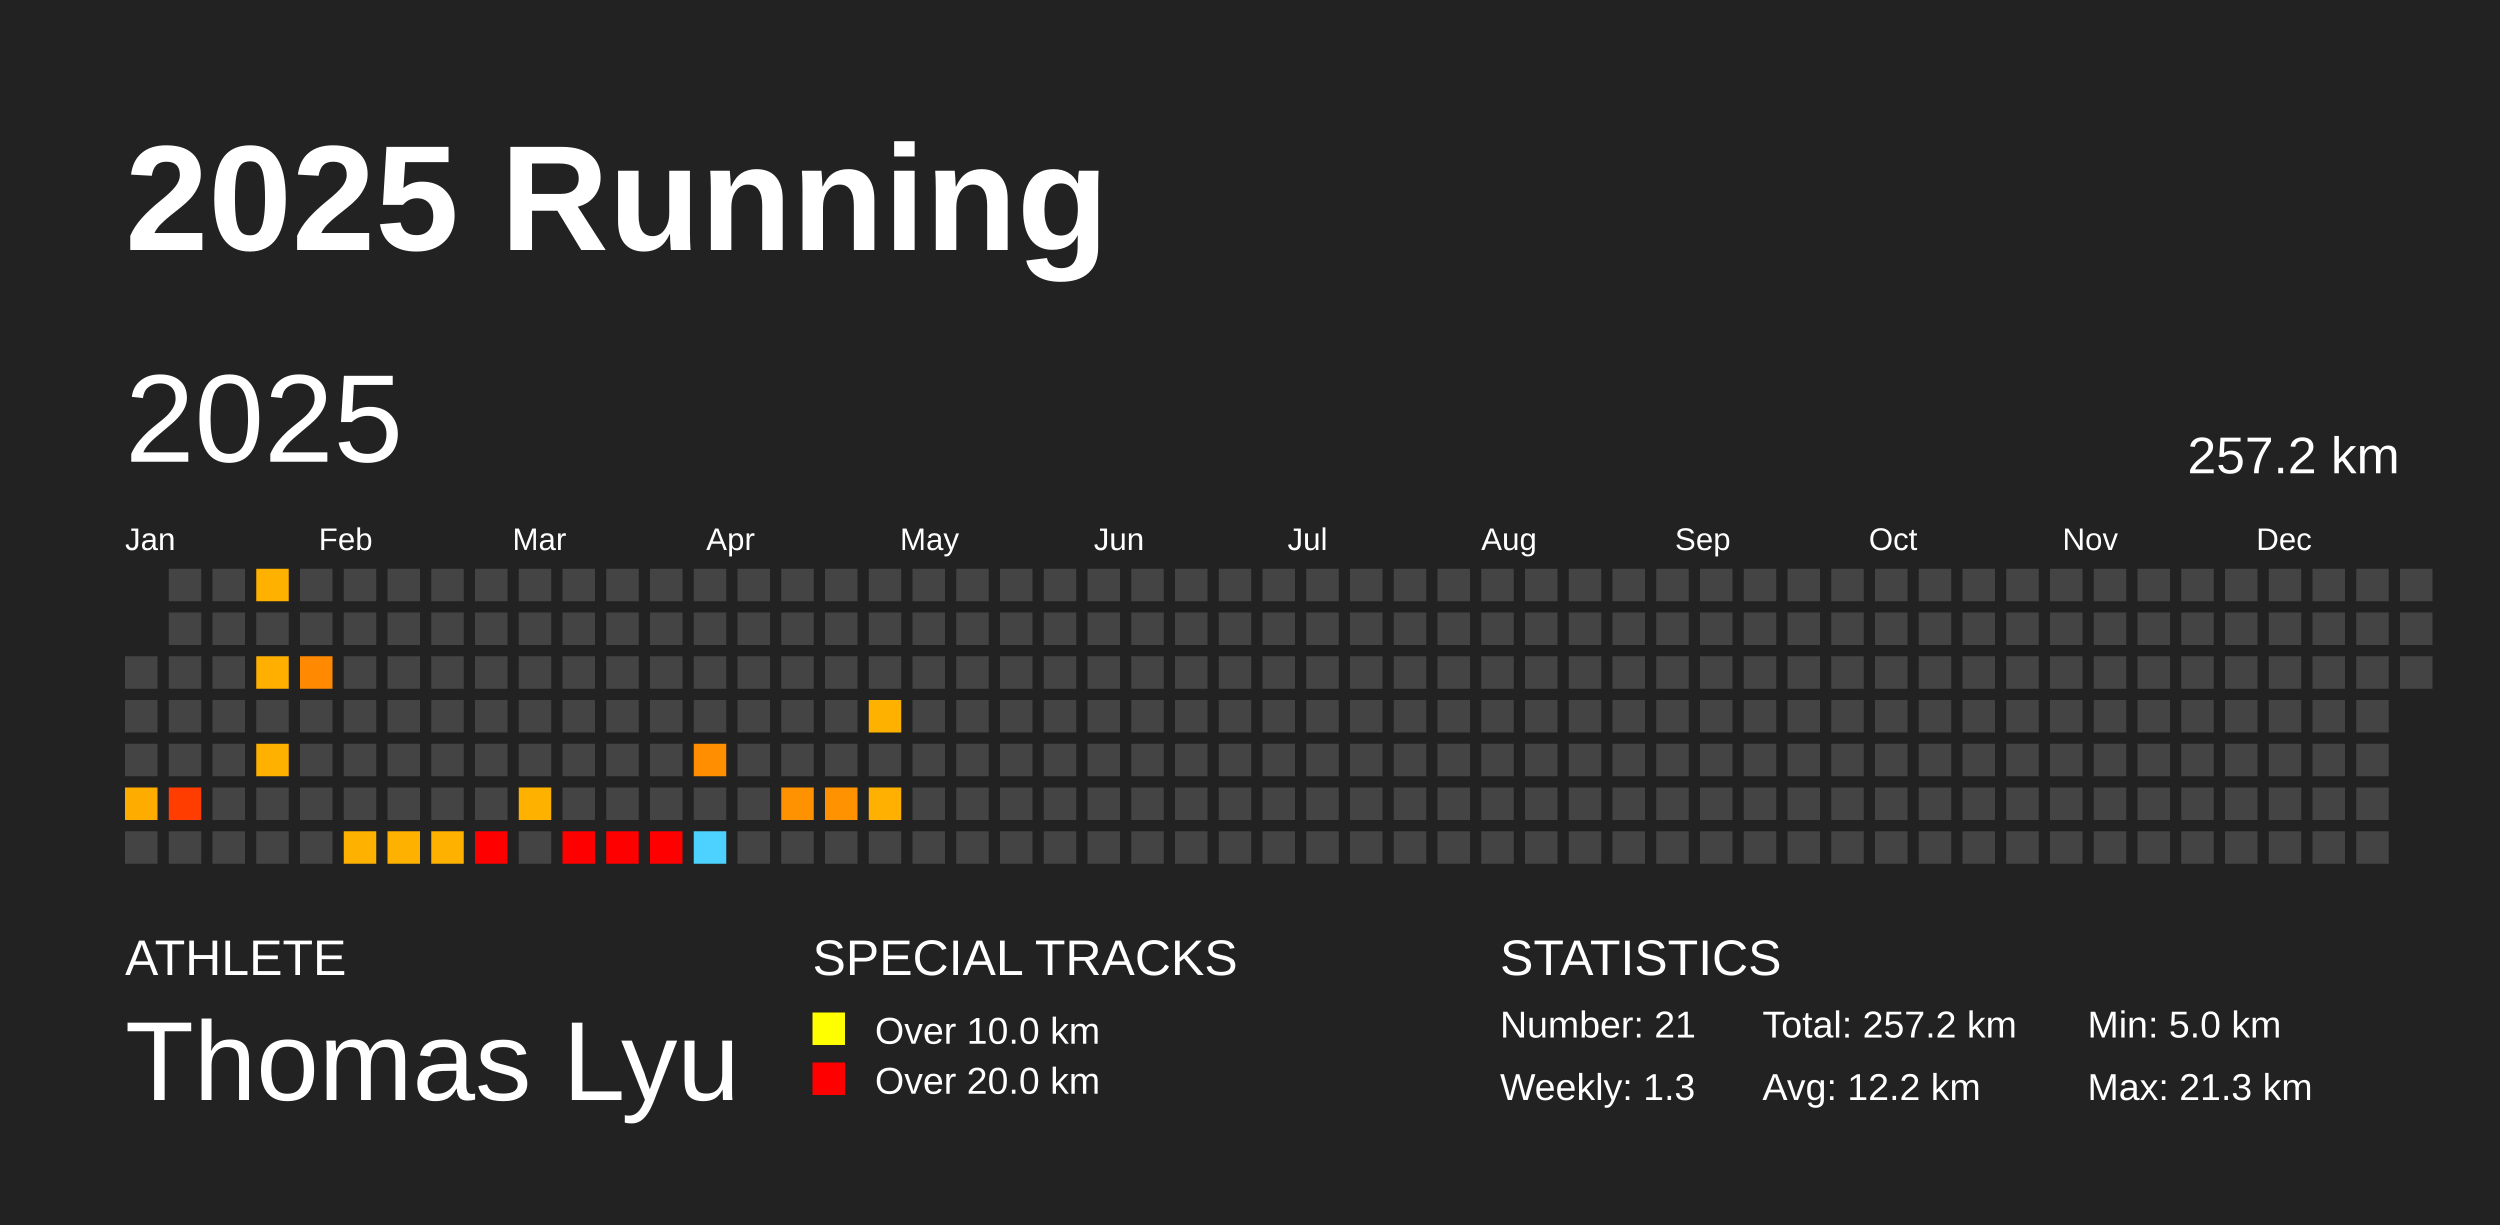
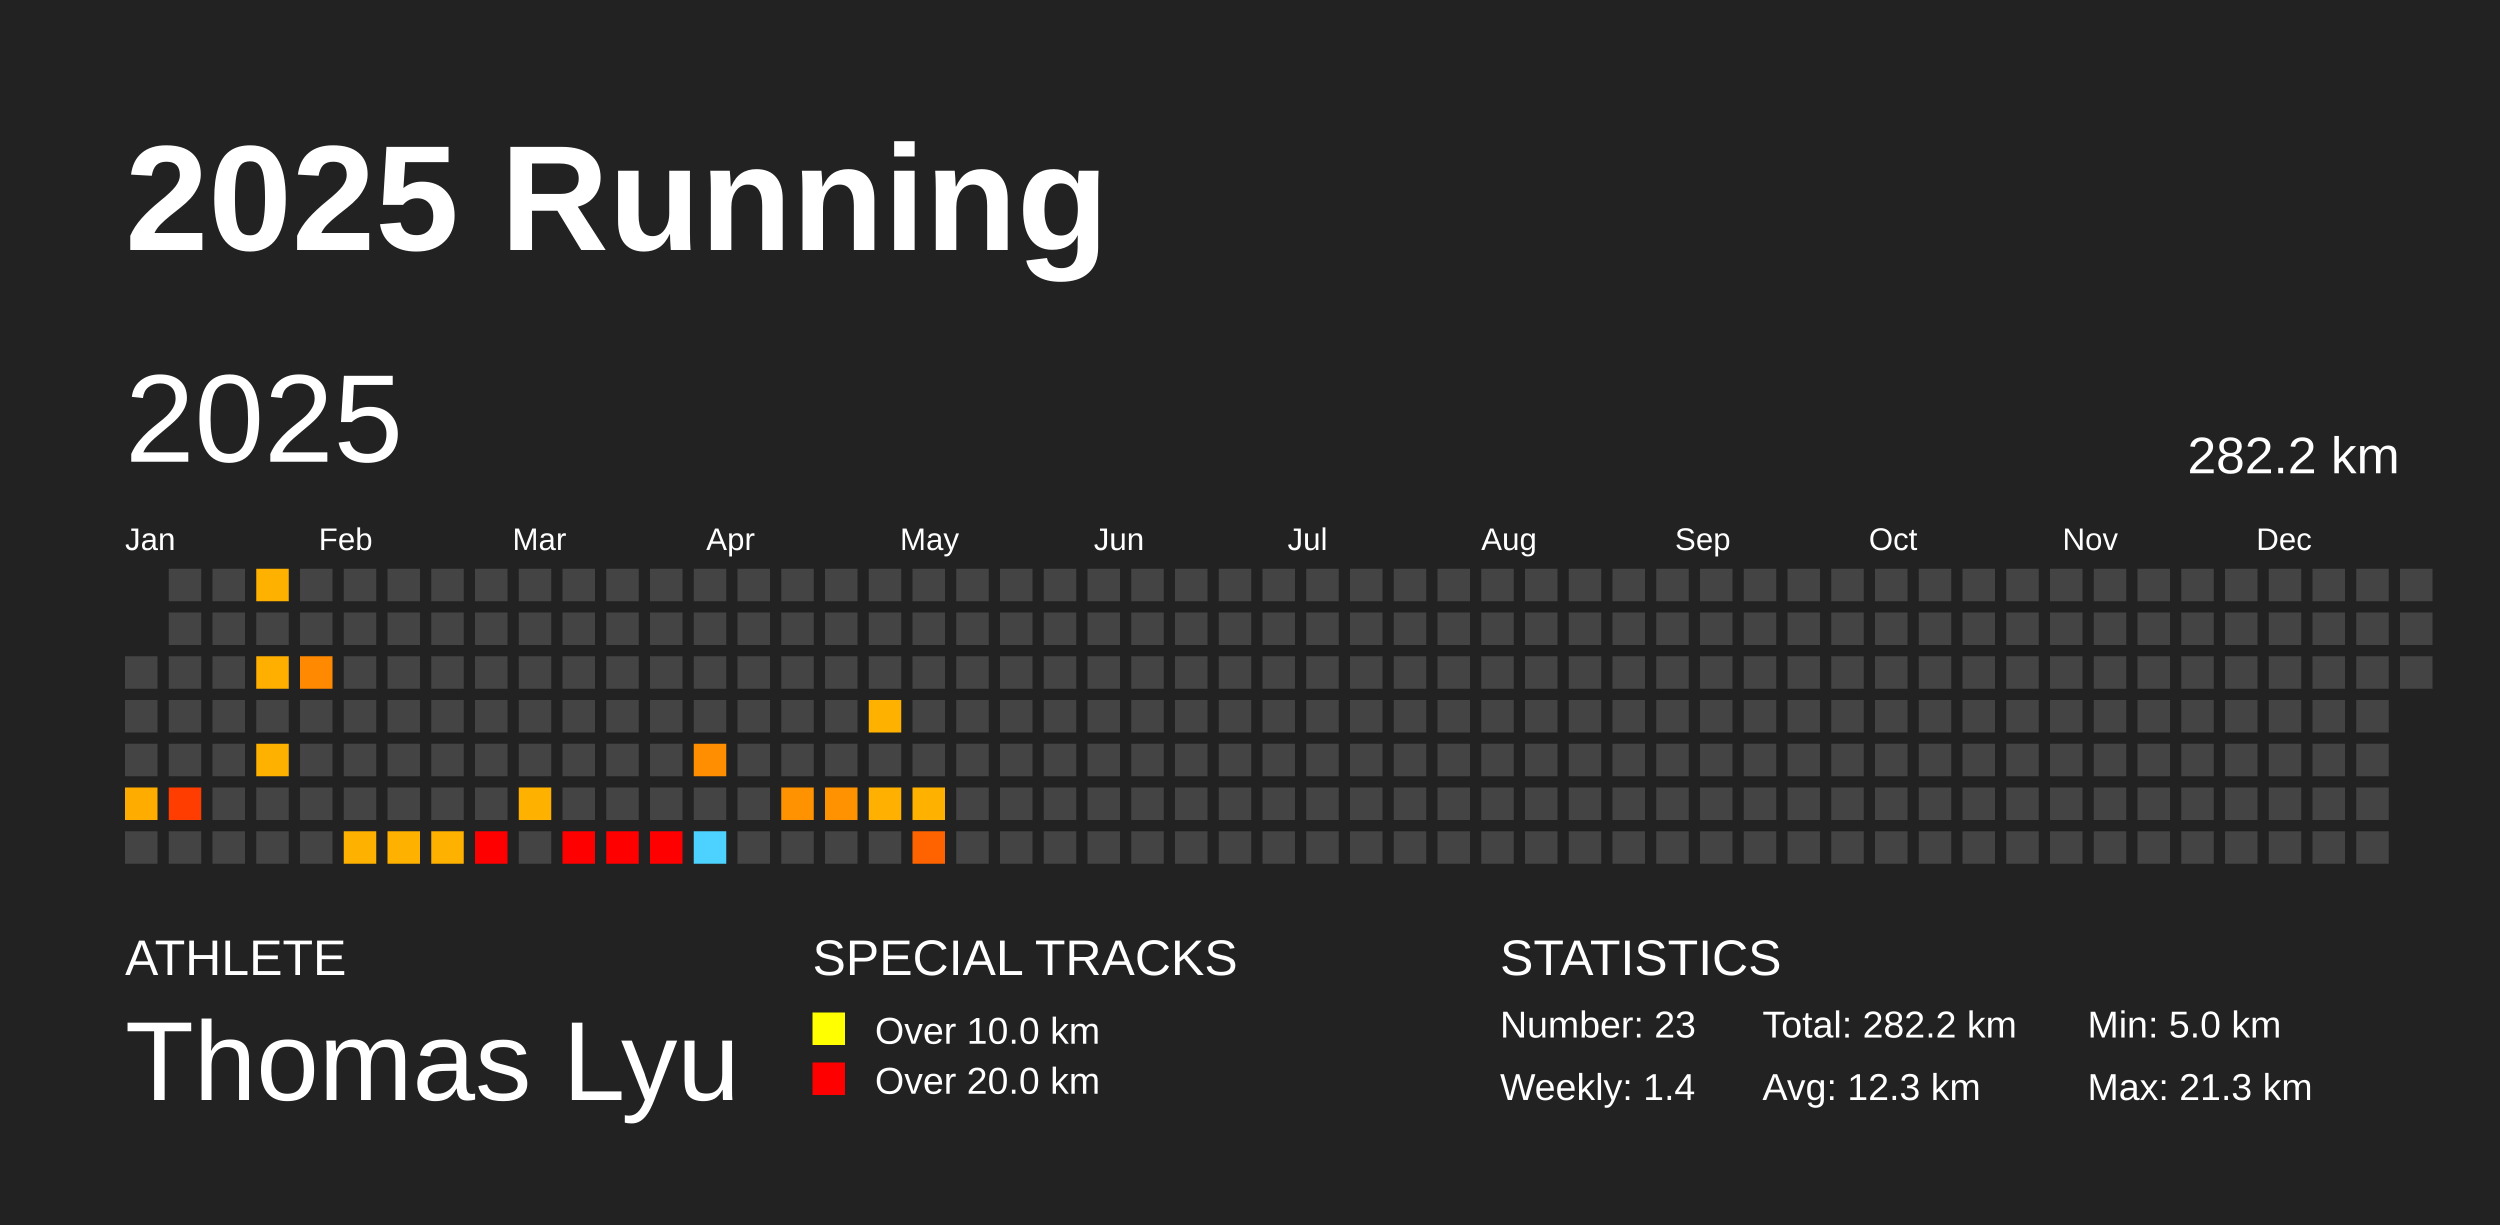
<svg xmlns="http://www.w3.org/2000/svg" baseProfile="full" height="98mm" version="1.1" viewBox="0,0,200,98" width="200mm">
  <defs />
  <rect fill="#222222" height="98" width="200" x="0" y="0" />
  <text fill="#FFFFFF" style="font-size:12px; font-family:Arial; font-weight:bold;" x="10" y="20">2025 Running</text>
  <text fill="#FFFFFF" style="font-size:4px; font-family:Arial" x="10" y="78">ATHLETE</text>
  <text fill="#FFFFFF" style="font-size:9px; font-family:Arial" x="10" y="88">Thomas Lyu</text>
  <text fill="#FFFFFF" style="font-size:4px; font-family:Arial" x="65" y="78">SPECIAL TRACKS</text>
  <rect fill="yellow" height="2.6" width="2.6" x="65" y="81" />
  <text fill="#FFFFFF" style="font-size:3px; font-family:Arial" x="70" y="83.5">Over 10.0 km</text>
  <rect fill="red" height="2.6" width="2.6" x="65" y="85" />
  <text fill="#FFFFFF" style="font-size:3px; font-family:Arial" x="70" y="87.5">Over 20.0 km</text>
  <text fill="#FFFFFF" style="font-size:4px; font-family:Arial" x="120" y="78">STATISTICS</text>
-   <text fill="#FFFFFF" style="font-size:3px; font-family:Arial" x="120" y="83">Number: 21</text>
-   <text fill="#FFFFFF" style="font-size:3px; font-family:Arial" x="120" y="88">Weekly: 1.3</text>
-   <text fill="#FFFFFF" style="font-size:3px; font-family:Arial" x="141" y="83">Total: 257.2 km</text>
-   <text fill="#FFFFFF" style="font-size:3px; font-family:Arial" x="141" y="88">Avg: 12.2 km</text>
+   <text fill="#FFFFFF" style="font-size:3px; font-family:Arial" x="120" y="83">Number: 23</text>
+   <text fill="#FFFFFF" style="font-size:3px; font-family:Arial" x="120" y="88">Weekly: 1.4</text>
+   <text fill="#FFFFFF" style="font-size:3px; font-family:Arial" x="141" y="83">Total: 282.2 km</text>
+   <text fill="#FFFFFF" style="font-size:3px; font-family:Arial" x="141" y="88">Avg: 12.3 km</text>
  <text fill="#FFFFFF" style="font-size:3px; font-family:Arial" x="167" y="83">Min: 5.0 km</text>
  <text fill="#FFFFFF" style="font-size:3px; font-family:Arial" x="167" y="88">Max: 21.3 km</text>
  <text dominant-baseline="hanging" fill="#FFFFFF" style="font-size:10.0px; font-family:Arial;" x="10" y="30">2025</text>
-   <text dominant-baseline="hanging" fill="#FFFFFF" style="font-size:4.125px; font-family:Arial;" x="175" y="35">257.2 km</text>
+   <text dominant-baseline="hanging" fill="#FFFFFF" style="font-size:4.125px; font-family:Arial;" x="175" y="35">282.2 km</text>
  <text fill="#FFFFFF" style="font-size:2.5px; font-family:Arial" x="10.0" y="44">Jan</text>
  <text fill="#FFFFFF" style="font-size:2.5px; font-family:Arial" x="25.5" y="44">Feb</text>
  <text fill="#FFFFFF" style="font-size:2.5px; font-family:Arial" x="41.0" y="44">Mar</text>
  <text fill="#FFFFFF" style="font-size:2.5px; font-family:Arial" x="56.5" y="44">Apr</text>
  <text fill="#FFFFFF" style="font-size:2.5px; font-family:Arial" x="72.0" y="44">May</text>
  <text fill="#FFFFFF" style="font-size:2.5px; font-family:Arial" x="87.5" y="44">Jun</text>
  <text fill="#FFFFFF" style="font-size:2.5px; font-family:Arial" x="103.0" y="44">Jul</text>
  <text fill="#FFFFFF" style="font-size:2.5px; font-family:Arial" x="118.5" y="44">Aug</text>
  <text fill="#FFFFFF" style="font-size:2.5px; font-family:Arial" x="134.0" y="44">Sep</text>
  <text fill="#FFFFFF" style="font-size:2.5px; font-family:Arial" x="149.5" y="44">Oct</text>
  <text fill="#FFFFFF" style="font-size:2.5px; font-family:Arial" x="165.0" y="44">Nov</text>
  <text fill="#FFFFFF" style="font-size:2.5px; font-family:Arial" x="180.5" y="44">Dec</text>
  <rect fill="#444444" height="2.6" width="2.6" x="10.0" y="52.5" />
  <rect fill="#444444" height="2.6" width="2.6" x="10.0" y="56.0" />
  <rect fill="#444444" height="2.6" width="2.6" x="10.0" y="59.5" />
  <rect fill="#ffac00" height="2.6" width="2.6" x="10.0" y="63.0" />
  <rect fill="#444444" height="2.6" width="2.6" x="10.0" y="66.5" />
  <rect fill="#444444" height="2.6" width="2.6" x="13.5" y="45.5" />
  <rect fill="#444444" height="2.6" width="2.6" x="13.5" y="49.0" />
  <rect fill="#444444" height="2.6" width="2.6" x="13.5" y="52.5" />
  <rect fill="#444444" height="2.6" width="2.6" x="13.5" y="56.0" />
  <rect fill="#444444" height="2.6" width="2.6" x="13.5" y="59.5" />
  <rect fill="#ff3d00" height="2.6" width="2.6" x="13.5" y="63.0" />
  <rect fill="#444444" height="2.6" width="2.6" x="13.5" y="66.5" />
  <rect fill="#444444" height="2.6" width="2.6" x="17.0" y="45.5" />
  <rect fill="#444444" height="2.6" width="2.6" x="17.0" y="49.0" />
  <rect fill="#444444" height="2.6" width="2.6" x="17.0" y="52.5" />
  <rect fill="#444444" height="2.6" width="2.6" x="17.0" y="56.0" />
  <rect fill="#444444" height="2.6" width="2.6" x="17.0" y="59.5" />
  <rect fill="#444444" height="2.6" width="2.6" x="17.0" y="63.0" />
  <rect fill="#444444" height="2.6" width="2.6" x="17.0" y="66.5" />
  <rect fill="#ffb100" height="2.6" width="2.6" x="20.5" y="45.5" />
  <rect fill="#444444" height="2.6" width="2.6" x="20.5" y="49.0" />
  <rect fill="#ffaf00" height="2.6" width="2.6" x="20.5" y="52.5" />
  <rect fill="#444444" height="2.6" width="2.6" x="20.5" y="56.0" />
  <rect fill="#ffb100" height="2.6" width="2.6" x="20.5" y="59.5" />
  <rect fill="#444444" height="2.6" width="2.6" x="20.5" y="63.0" />
  <rect fill="#444444" height="2.6" width="2.6" x="20.5" y="66.5" />
  <rect fill="#444444" height="2.6" width="2.6" x="24.0" y="45.5" />
  <rect fill="#444444" height="2.6" width="2.6" x="24.0" y="49.0" />
  <rect fill="#ff8900" height="2.6" width="2.6" x="24.0" y="52.5" />
  <rect fill="#444444" height="2.6" width="2.6" x="24.0" y="56.0" />
  <rect fill="#444444" height="2.6" width="2.6" x="24.0" y="59.5" />
  <rect fill="#444444" height="2.6" width="2.6" x="24.0" y="63.0" />
  <rect fill="#444444" height="2.6" width="2.6" x="24.0" y="66.5" />
  <rect fill="#444444" height="2.6" width="2.6" x="27.5" y="45.5" />
  <rect fill="#444444" height="2.6" width="2.6" x="27.5" y="49.0" />
  <rect fill="#444444" height="2.6" width="2.6" x="27.5" y="52.5" />
  <rect fill="#444444" height="2.6" width="2.6" x="27.5" y="56.0" />
  <rect fill="#444444" height="2.6" width="2.6" x="27.5" y="59.5" />
  <rect fill="#444444" height="2.6" width="2.6" x="27.5" y="63.0" />
  <rect fill="#ffb100" height="2.6" width="2.6" x="27.5" y="66.5" />
  <rect fill="#444444" height="2.6" width="2.6" x="31.0" y="45.5" />
  <rect fill="#444444" height="2.6" width="2.6" x="31.0" y="49.0" />
  <rect fill="#444444" height="2.6" width="2.6" x="31.0" y="52.5" />
  <rect fill="#444444" height="2.6" width="2.6" x="31.0" y="56.0" />
  <rect fill="#444444" height="2.6" width="2.6" x="31.0" y="59.5" />
  <rect fill="#444444" height="2.6" width="2.6" x="31.0" y="63.0" />
  <rect fill="#ffb100" height="2.6" width="2.6" x="31.0" y="66.5" />
  <rect fill="#444444" height="2.6" width="2.6" x="34.5" y="45.5" />
  <rect fill="#444444" height="2.6" width="2.6" x="34.5" y="49.0" />
  <rect fill="#444444" height="2.6" width="2.6" x="34.5" y="52.5" />
  <rect fill="#444444" height="2.6" width="2.6" x="34.5" y="56.0" />
  <rect fill="#444444" height="2.6" width="2.6" x="34.5" y="59.5" />
  <rect fill="#444444" height="2.6" width="2.6" x="34.5" y="63.0" />
  <rect fill="#ffb100" height="2.6" width="2.6" x="34.5" y="66.5" />
  <rect fill="#444444" height="2.6" width="2.6" x="38.0" y="45.5" />
  <rect fill="#444444" height="2.6" width="2.6" x="38.0" y="49.0" />
  <rect fill="#444444" height="2.6" width="2.6" x="38.0" y="52.5" />
  <rect fill="#444444" height="2.6" width="2.6" x="38.0" y="56.0" />
  <rect fill="#444444" height="2.6" width="2.6" x="38.0" y="59.5" />
  <rect fill="#444444" height="2.6" width="2.6" x="38.0" y="63.0" />
  <rect fill="red" height="2.6" width="2.6" x="38.0" y="66.5" />
  <rect fill="#444444" height="2.6" width="2.6" x="41.5" y="45.5" />
  <rect fill="#444444" height="2.6" width="2.6" x="41.5" y="49.0" />
  <rect fill="#444444" height="2.6" width="2.6" x="41.5" y="52.5" />
  <rect fill="#444444" height="2.6" width="2.6" x="41.5" y="56.0" />
  <rect fill="#444444" height="2.6" width="2.6" x="41.5" y="59.5" />
  <rect fill="#ffb100" height="2.6" width="2.6" x="41.5" y="63.0" />
  <rect fill="#444444" height="2.6" width="2.6" x="41.5" y="66.5" />
  <rect fill="#444444" height="2.6" width="2.6" x="45.0" y="45.5" />
  <rect fill="#444444" height="2.6" width="2.6" x="45.0" y="49.0" />
  <rect fill="#444444" height="2.6" width="2.6" x="45.0" y="52.5" />
  <rect fill="#444444" height="2.6" width="2.6" x="45.0" y="56.0" />
  <rect fill="#444444" height="2.6" width="2.6" x="45.0" y="59.5" />
  <rect fill="#444444" height="2.6" width="2.6" x="45.0" y="63.0" />
  <rect fill="red" height="2.6" width="2.6" x="45.0" y="66.5" />
  <rect fill="#444444" height="2.6" width="2.6" x="48.5" y="45.5" />
  <rect fill="#444444" height="2.6" width="2.6" x="48.5" y="49.0" />
  <rect fill="#444444" height="2.6" width="2.6" x="48.5" y="52.5" />
  <rect fill="#444444" height="2.6" width="2.6" x="48.5" y="56.0" />
  <rect fill="#444444" height="2.6" width="2.6" x="48.5" y="59.5" />
  <rect fill="#444444" height="2.6" width="2.6" x="48.5" y="63.0" />
  <rect fill="red" height="2.6" width="2.6" x="48.5" y="66.5" />
  <rect fill="#444444" height="2.6" width="2.6" x="52.0" y="45.5" />
  <rect fill="#444444" height="2.6" width="2.6" x="52.0" y="49.0" />
  <rect fill="#444444" height="2.6" width="2.6" x="52.0" y="52.5" />
  <rect fill="#444444" height="2.6" width="2.6" x="52.0" y="56.0" />
  <rect fill="#444444" height="2.6" width="2.6" x="52.0" y="59.5" />
  <rect fill="#444444" height="2.6" width="2.6" x="52.0" y="63.0" />
  <rect fill="red" height="2.6" width="2.6" x="52.0" y="66.5" />
  <rect fill="#444444" height="2.6" width="2.6" x="55.5" y="45.5" />
  <rect fill="#444444" height="2.6" width="2.6" x="55.5" y="49.0" />
  <rect fill="#444444" height="2.6" width="2.6" x="55.5" y="52.5" />
  <rect fill="#444444" height="2.6" width="2.6" x="55.5" y="56.0" />
  <rect fill="#ff8f00" height="2.6" width="2.6" x="55.5" y="59.5" />
  <rect fill="#444444" height="2.6" width="2.6" x="55.5" y="63.0" />
  <rect fill="#4dd2ff" height="2.6" width="2.6" x="55.5" y="66.5" />
  <rect fill="#444444" height="2.6" width="2.6" x="59.0" y="45.5" />
  <rect fill="#444444" height="2.6" width="2.6" x="59.0" y="49.0" />
  <rect fill="#444444" height="2.6" width="2.6" x="59.0" y="52.5" />
  <rect fill="#444444" height="2.6" width="2.6" x="59.0" y="56.0" />
  <rect fill="#444444" height="2.6" width="2.6" x="59.0" y="59.5" />
  <rect fill="#444444" height="2.6" width="2.6" x="59.0" y="63.0" />
  <rect fill="#444444" height="2.6" width="2.6" x="59.0" y="66.5" />
  <rect fill="#444444" height="2.6" width="2.6" x="62.5" y="45.5" />
  <rect fill="#444444" height="2.6" width="2.6" x="62.5" y="49.0" />
  <rect fill="#444444" height="2.6" width="2.6" x="62.5" y="52.5" />
  <rect fill="#444444" height="2.6" width="2.6" x="62.5" y="56.0" />
  <rect fill="#444444" height="2.6" width="2.6" x="62.5" y="59.5" />
  <rect fill="#ff9200" height="2.6" width="2.6" x="62.5" y="63.0" />
  <rect fill="#444444" height="2.6" width="2.6" x="62.5" y="66.5" />
  <rect fill="#444444" height="2.6" width="2.6" x="66.0" y="45.5" />
  <rect fill="#444444" height="2.6" width="2.6" x="66.0" y="49.0" />
  <rect fill="#444444" height="2.6" width="2.6" x="66.0" y="52.5" />
  <rect fill="#444444" height="2.6" width="2.6" x="66.0" y="56.0" />
  <rect fill="#444444" height="2.6" width="2.6" x="66.0" y="59.5" />
  <rect fill="#ff9200" height="2.6" width="2.6" x="66.0" y="63.0" />
  <rect fill="#444444" height="2.6" width="2.6" x="66.0" y="66.5" />
  <rect fill="#444444" height="2.6" width="2.6" x="69.5" y="45.5" />
  <rect fill="#444444" height="2.6" width="2.6" x="69.5" y="49.0" />
  <rect fill="#444444" height="2.6" width="2.6" x="69.5" y="52.5" />
  <rect fill="#ffb100" height="2.6" width="2.6" x="69.5" y="56.0" />
  <rect fill="#444444" height="2.6" width="2.6" x="69.5" y="59.5" />
  <rect fill="#ffb000" height="2.6" width="2.6" x="69.5" y="63.0" />
  <rect fill="#444444" height="2.6" width="2.6" x="69.5" y="66.5" />
  <rect fill="#444444" height="2.6" width="2.6" x="73.0" y="45.5" />
  <rect fill="#444444" height="2.6" width="2.6" x="73.0" y="49.0" />
  <rect fill="#444444" height="2.6" width="2.6" x="73.0" y="52.5" />
  <rect fill="#444444" height="2.6" width="2.6" x="73.0" y="56.0" />
  <rect fill="#444444" height="2.6" width="2.6" x="73.0" y="59.5" />
-   <rect fill="#444444" height="2.6" width="2.6" x="73.0" y="63.0" />
-   <rect fill="#444444" height="2.6" width="2.6" x="73.0" y="66.5" />
+   <rect fill="#ffb100" height="2.6" width="2.6" x="73.0" y="63.0" />
+   <rect fill="#ff6300" height="2.6" width="2.6" x="73.0" y="66.5" />
  <rect fill="#444444" height="2.6" width="2.6" x="76.5" y="45.5" />
  <rect fill="#444444" height="2.6" width="2.6" x="76.5" y="49.0" />
  <rect fill="#444444" height="2.6" width="2.6" x="76.5" y="52.5" />
  <rect fill="#444444" height="2.6" width="2.6" x="76.5" y="56.0" />
  <rect fill="#444444" height="2.6" width="2.6" x="76.5" y="59.5" />
  <rect fill="#444444" height="2.6" width="2.6" x="76.5" y="63.0" />
  <rect fill="#444444" height="2.6" width="2.6" x="76.5" y="66.5" />
  <rect fill="#444444" height="2.6" width="2.6" x="80.0" y="45.5" />
  <rect fill="#444444" height="2.6" width="2.6" x="80.0" y="49.0" />
  <rect fill="#444444" height="2.6" width="2.6" x="80.0" y="52.5" />
  <rect fill="#444444" height="2.6" width="2.6" x="80.0" y="56.0" />
  <rect fill="#444444" height="2.6" width="2.6" x="80.0" y="59.5" />
  <rect fill="#444444" height="2.6" width="2.6" x="80.0" y="63.0" />
  <rect fill="#444444" height="2.6" width="2.6" x="80.0" y="66.5" />
  <rect fill="#444444" height="2.6" width="2.6" x="83.5" y="45.5" />
  <rect fill="#444444" height="2.6" width="2.6" x="83.5" y="49.0" />
  <rect fill="#444444" height="2.6" width="2.6" x="83.5" y="52.5" />
  <rect fill="#444444" height="2.6" width="2.6" x="83.5" y="56.0" />
  <rect fill="#444444" height="2.6" width="2.6" x="83.5" y="59.5" />
  <rect fill="#444444" height="2.6" width="2.6" x="83.5" y="63.0" />
  <rect fill="#444444" height="2.6" width="2.6" x="83.5" y="66.5" />
  <rect fill="#444444" height="2.6" width="2.6" x="87.0" y="45.5" />
  <rect fill="#444444" height="2.6" width="2.6" x="87.0" y="49.0" />
  <rect fill="#444444" height="2.6" width="2.6" x="87.0" y="52.5" />
  <rect fill="#444444" height="2.6" width="2.6" x="87.0" y="56.0" />
  <rect fill="#444444" height="2.6" width="2.6" x="87.0" y="59.5" />
  <rect fill="#444444" height="2.6" width="2.6" x="87.0" y="63.0" />
  <rect fill="#444444" height="2.6" width="2.6" x="87.0" y="66.5" />
  <rect fill="#444444" height="2.6" width="2.6" x="90.5" y="45.5" />
  <rect fill="#444444" height="2.6" width="2.6" x="90.5" y="49.0" />
  <rect fill="#444444" height="2.6" width="2.6" x="90.5" y="52.5" />
  <rect fill="#444444" height="2.6" width="2.6" x="90.5" y="56.0" />
  <rect fill="#444444" height="2.6" width="2.6" x="90.5" y="59.5" />
  <rect fill="#444444" height="2.6" width="2.6" x="90.5" y="63.0" />
  <rect fill="#444444" height="2.6" width="2.6" x="90.5" y="66.5" />
  <rect fill="#444444" height="2.6" width="2.6" x="94.0" y="45.5" />
  <rect fill="#444444" height="2.6" width="2.6" x="94.0" y="49.0" />
  <rect fill="#444444" height="2.6" width="2.6" x="94.0" y="52.5" />
  <rect fill="#444444" height="2.6" width="2.6" x="94.0" y="56.0" />
  <rect fill="#444444" height="2.6" width="2.6" x="94.0" y="59.5" />
  <rect fill="#444444" height="2.6" width="2.6" x="94.0" y="63.0" />
  <rect fill="#444444" height="2.6" width="2.6" x="94.0" y="66.5" />
  <rect fill="#444444" height="2.6" width="2.6" x="97.5" y="45.5" />
  <rect fill="#444444" height="2.6" width="2.6" x="97.5" y="49.0" />
  <rect fill="#444444" height="2.6" width="2.6" x="97.5" y="52.5" />
  <rect fill="#444444" height="2.6" width="2.6" x="97.5" y="56.0" />
  <rect fill="#444444" height="2.6" width="2.6" x="97.5" y="59.5" />
  <rect fill="#444444" height="2.6" width="2.6" x="97.5" y="63.0" />
  <rect fill="#444444" height="2.6" width="2.6" x="97.5" y="66.5" />
  <rect fill="#444444" height="2.6" width="2.6" x="101.0" y="45.5" />
  <rect fill="#444444" height="2.6" width="2.6" x="101.0" y="49.0" />
  <rect fill="#444444" height="2.6" width="2.6" x="101.0" y="52.5" />
  <rect fill="#444444" height="2.6" width="2.6" x="101.0" y="56.0" />
  <rect fill="#444444" height="2.6" width="2.6" x="101.0" y="59.5" />
  <rect fill="#444444" height="2.6" width="2.6" x="101.0" y="63.0" />
  <rect fill="#444444" height="2.6" width="2.6" x="101.0" y="66.5" />
  <rect fill="#444444" height="2.6" width="2.6" x="104.5" y="45.5" />
  <rect fill="#444444" height="2.6" width="2.6" x="104.5" y="49.0" />
  <rect fill="#444444" height="2.6" width="2.6" x="104.5" y="52.5" />
  <rect fill="#444444" height="2.6" width="2.6" x="104.5" y="56.0" />
  <rect fill="#444444" height="2.6" width="2.6" x="104.5" y="59.5" />
  <rect fill="#444444" height="2.6" width="2.6" x="104.5" y="63.0" />
  <rect fill="#444444" height="2.6" width="2.6" x="104.5" y="66.5" />
  <rect fill="#444444" height="2.6" width="2.6" x="108.0" y="45.5" />
  <rect fill="#444444" height="2.6" width="2.6" x="108.0" y="49.0" />
  <rect fill="#444444" height="2.6" width="2.6" x="108.0" y="52.5" />
  <rect fill="#444444" height="2.6" width="2.6" x="108.0" y="56.0" />
  <rect fill="#444444" height="2.6" width="2.6" x="108.0" y="59.5" />
  <rect fill="#444444" height="2.6" width="2.6" x="108.0" y="63.0" />
  <rect fill="#444444" height="2.6" width="2.6" x="108.0" y="66.5" />
  <rect fill="#444444" height="2.6" width="2.6" x="111.5" y="45.5" />
  <rect fill="#444444" height="2.6" width="2.6" x="111.5" y="49.0" />
  <rect fill="#444444" height="2.6" width="2.6" x="111.5" y="52.5" />
  <rect fill="#444444" height="2.6" width="2.6" x="111.5" y="56.0" />
  <rect fill="#444444" height="2.6" width="2.6" x="111.5" y="59.5" />
  <rect fill="#444444" height="2.6" width="2.6" x="111.5" y="63.0" />
  <rect fill="#444444" height="2.6" width="2.6" x="111.5" y="66.5" />
  <rect fill="#444444" height="2.6" width="2.6" x="115.0" y="45.5" />
  <rect fill="#444444" height="2.6" width="2.6" x="115.0" y="49.0" />
  <rect fill="#444444" height="2.6" width="2.6" x="115.0" y="52.5" />
  <rect fill="#444444" height="2.6" width="2.6" x="115.0" y="56.0" />
  <rect fill="#444444" height="2.6" width="2.6" x="115.0" y="59.5" />
  <rect fill="#444444" height="2.6" width="2.6" x="115.0" y="63.0" />
  <rect fill="#444444" height="2.6" width="2.6" x="115.0" y="66.5" />
  <rect fill="#444444" height="2.6" width="2.6" x="118.5" y="45.5" />
  <rect fill="#444444" height="2.6" width="2.6" x="118.5" y="49.0" />
  <rect fill="#444444" height="2.6" width="2.6" x="118.5" y="52.5" />
  <rect fill="#444444" height="2.6" width="2.6" x="118.5" y="56.0" />
  <rect fill="#444444" height="2.6" width="2.6" x="118.5" y="59.5" />
  <rect fill="#444444" height="2.6" width="2.6" x="118.5" y="63.0" />
  <rect fill="#444444" height="2.6" width="2.6" x="118.5" y="66.5" />
  <rect fill="#444444" height="2.6" width="2.6" x="122.0" y="45.5" />
  <rect fill="#444444" height="2.6" width="2.6" x="122.0" y="49.0" />
  <rect fill="#444444" height="2.6" width="2.6" x="122.0" y="52.5" />
  <rect fill="#444444" height="2.6" width="2.6" x="122.0" y="56.0" />
  <rect fill="#444444" height="2.6" width="2.6" x="122.0" y="59.5" />
  <rect fill="#444444" height="2.6" width="2.6" x="122.0" y="63.0" />
  <rect fill="#444444" height="2.6" width="2.6" x="122.0" y="66.5" />
  <rect fill="#444444" height="2.6" width="2.6" x="125.5" y="45.5" />
  <rect fill="#444444" height="2.6" width="2.6" x="125.5" y="49.0" />
  <rect fill="#444444" height="2.6" width="2.6" x="125.5" y="52.5" />
  <rect fill="#444444" height="2.6" width="2.6" x="125.5" y="56.0" />
  <rect fill="#444444" height="2.6" width="2.6" x="125.5" y="59.5" />
  <rect fill="#444444" height="2.6" width="2.6" x="125.5" y="63.0" />
  <rect fill="#444444" height="2.6" width="2.6" x="125.5" y="66.5" />
  <rect fill="#444444" height="2.6" width="2.6" x="129.0" y="45.5" />
  <rect fill="#444444" height="2.6" width="2.6" x="129.0" y="49.0" />
  <rect fill="#444444" height="2.6" width="2.6" x="129.0" y="52.5" />
  <rect fill="#444444" height="2.6" width="2.6" x="129.0" y="56.0" />
  <rect fill="#444444" height="2.6" width="2.6" x="129.0" y="59.5" />
  <rect fill="#444444" height="2.6" width="2.6" x="129.0" y="63.0" />
  <rect fill="#444444" height="2.6" width="2.6" x="129.0" y="66.5" />
  <rect fill="#444444" height="2.6" width="2.6" x="132.5" y="45.5" />
  <rect fill="#444444" height="2.6" width="2.6" x="132.5" y="49.0" />
  <rect fill="#444444" height="2.6" width="2.6" x="132.5" y="52.5" />
  <rect fill="#444444" height="2.6" width="2.6" x="132.5" y="56.0" />
  <rect fill="#444444" height="2.6" width="2.6" x="132.5" y="59.5" />
  <rect fill="#444444" height="2.6" width="2.6" x="132.5" y="63.0" />
  <rect fill="#444444" height="2.6" width="2.6" x="132.5" y="66.5" />
  <rect fill="#444444" height="2.6" width="2.6" x="136.0" y="45.5" />
  <rect fill="#444444" height="2.6" width="2.6" x="136.0" y="49.0" />
  <rect fill="#444444" height="2.6" width="2.6" x="136.0" y="52.5" />
  <rect fill="#444444" height="2.6" width="2.6" x="136.0" y="56.0" />
  <rect fill="#444444" height="2.6" width="2.6" x="136.0" y="59.5" />
  <rect fill="#444444" height="2.6" width="2.6" x="136.0" y="63.0" />
  <rect fill="#444444" height="2.6" width="2.6" x="136.0" y="66.5" />
  <rect fill="#444444" height="2.6" width="2.6" x="139.5" y="45.5" />
  <rect fill="#444444" height="2.6" width="2.6" x="139.5" y="49.0" />
  <rect fill="#444444" height="2.6" width="2.6" x="139.5" y="52.5" />
  <rect fill="#444444" height="2.6" width="2.6" x="139.5" y="56.0" />
  <rect fill="#444444" height="2.6" width="2.6" x="139.5" y="59.5" />
  <rect fill="#444444" height="2.6" width="2.6" x="139.5" y="63.0" />
  <rect fill="#444444" height="2.6" width="2.6" x="139.5" y="66.5" />
  <rect fill="#444444" height="2.6" width="2.6" x="143.0" y="45.5" />
  <rect fill="#444444" height="2.6" width="2.6" x="143.0" y="49.0" />
  <rect fill="#444444" height="2.6" width="2.6" x="143.0" y="52.5" />
  <rect fill="#444444" height="2.6" width="2.6" x="143.0" y="56.0" />
  <rect fill="#444444" height="2.6" width="2.6" x="143.0" y="59.5" />
  <rect fill="#444444" height="2.6" width="2.6" x="143.0" y="63.0" />
  <rect fill="#444444" height="2.6" width="2.6" x="143.0" y="66.5" />
  <rect fill="#444444" height="2.6" width="2.6" x="146.5" y="45.5" />
  <rect fill="#444444" height="2.6" width="2.6" x="146.5" y="49.0" />
  <rect fill="#444444" height="2.6" width="2.6" x="146.5" y="52.5" />
  <rect fill="#444444" height="2.6" width="2.6" x="146.5" y="56.0" />
  <rect fill="#444444" height="2.6" width="2.6" x="146.5" y="59.5" />
  <rect fill="#444444" height="2.6" width="2.6" x="146.5" y="63.0" />
  <rect fill="#444444" height="2.6" width="2.6" x="146.5" y="66.5" />
  <rect fill="#444444" height="2.6" width="2.6" x="150.0" y="45.5" />
  <rect fill="#444444" height="2.6" width="2.6" x="150.0" y="49.0" />
  <rect fill="#444444" height="2.6" width="2.6" x="150.0" y="52.5" />
  <rect fill="#444444" height="2.6" width="2.6" x="150.0" y="56.0" />
  <rect fill="#444444" height="2.6" width="2.6" x="150.0" y="59.5" />
  <rect fill="#444444" height="2.6" width="2.6" x="150.0" y="63.0" />
  <rect fill="#444444" height="2.6" width="2.6" x="150.0" y="66.5" />
  <rect fill="#444444" height="2.6" width="2.6" x="153.5" y="45.5" />
  <rect fill="#444444" height="2.6" width="2.6" x="153.5" y="49.0" />
  <rect fill="#444444" height="2.6" width="2.6" x="153.5" y="52.5" />
  <rect fill="#444444" height="2.6" width="2.6" x="153.5" y="56.0" />
  <rect fill="#444444" height="2.6" width="2.6" x="153.5" y="59.5" />
  <rect fill="#444444" height="2.6" width="2.6" x="153.5" y="63.0" />
  <rect fill="#444444" height="2.6" width="2.6" x="153.5" y="66.5" />
  <rect fill="#444444" height="2.6" width="2.6" x="157.0" y="45.5" />
  <rect fill="#444444" height="2.6" width="2.6" x="157.0" y="49.0" />
  <rect fill="#444444" height="2.6" width="2.6" x="157.0" y="52.5" />
  <rect fill="#444444" height="2.6" width="2.6" x="157.0" y="56.0" />
  <rect fill="#444444" height="2.6" width="2.6" x="157.0" y="59.5" />
  <rect fill="#444444" height="2.6" width="2.6" x="157.0" y="63.0" />
  <rect fill="#444444" height="2.6" width="2.6" x="157.0" y="66.5" />
  <rect fill="#444444" height="2.6" width="2.6" x="160.5" y="45.5" />
  <rect fill="#444444" height="2.6" width="2.6" x="160.5" y="49.0" />
  <rect fill="#444444" height="2.6" width="2.6" x="160.5" y="52.5" />
  <rect fill="#444444" height="2.6" width="2.6" x="160.5" y="56.0" />
  <rect fill="#444444" height="2.6" width="2.6" x="160.5" y="59.5" />
  <rect fill="#444444" height="2.6" width="2.6" x="160.5" y="63.0" />
  <rect fill="#444444" height="2.6" width="2.6" x="160.5" y="66.5" />
  <rect fill="#444444" height="2.6" width="2.6" x="164.0" y="45.5" />
  <rect fill="#444444" height="2.6" width="2.6" x="164.0" y="49.0" />
  <rect fill="#444444" height="2.6" width="2.6" x="164.0" y="52.5" />
  <rect fill="#444444" height="2.6" width="2.6" x="164.0" y="56.0" />
  <rect fill="#444444" height="2.6" width="2.6" x="164.0" y="59.5" />
  <rect fill="#444444" height="2.6" width="2.6" x="164.0" y="63.0" />
  <rect fill="#444444" height="2.6" width="2.6" x="164.0" y="66.5" />
  <rect fill="#444444" height="2.6" width="2.6" x="167.5" y="45.5" />
  <rect fill="#444444" height="2.6" width="2.6" x="167.5" y="49.0" />
  <rect fill="#444444" height="2.6" width="2.6" x="167.5" y="52.5" />
  <rect fill="#444444" height="2.6" width="2.6" x="167.5" y="56.0" />
  <rect fill="#444444" height="2.6" width="2.6" x="167.5" y="59.5" />
  <rect fill="#444444" height="2.6" width="2.6" x="167.5" y="63.0" />
  <rect fill="#444444" height="2.6" width="2.6" x="167.5" y="66.5" />
  <rect fill="#444444" height="2.6" width="2.6" x="171.0" y="45.5" />
  <rect fill="#444444" height="2.6" width="2.6" x="171.0" y="49.0" />
  <rect fill="#444444" height="2.6" width="2.6" x="171.0" y="52.5" />
  <rect fill="#444444" height="2.6" width="2.6" x="171.0" y="56.0" />
  <rect fill="#444444" height="2.6" width="2.6" x="171.0" y="59.5" />
  <rect fill="#444444" height="2.6" width="2.6" x="171.0" y="63.0" />
  <rect fill="#444444" height="2.6" width="2.6" x="171.0" y="66.5" />
  <rect fill="#444444" height="2.6" width="2.6" x="174.5" y="45.5" />
  <rect fill="#444444" height="2.6" width="2.6" x="174.5" y="49.0" />
  <rect fill="#444444" height="2.6" width="2.6" x="174.5" y="52.5" />
  <rect fill="#444444" height="2.6" width="2.6" x="174.5" y="56.0" />
  <rect fill="#444444" height="2.6" width="2.6" x="174.5" y="59.5" />
  <rect fill="#444444" height="2.6" width="2.6" x="174.5" y="63.0" />
  <rect fill="#444444" height="2.6" width="2.6" x="174.5" y="66.5" />
  <rect fill="#444444" height="2.6" width="2.6" x="178.0" y="45.5" />
  <rect fill="#444444" height="2.6" width="2.6" x="178.0" y="49.0" />
  <rect fill="#444444" height="2.6" width="2.6" x="178.0" y="52.5" />
  <rect fill="#444444" height="2.6" width="2.6" x="178.0" y="56.0" />
  <rect fill="#444444" height="2.6" width="2.6" x="178.0" y="59.5" />
  <rect fill="#444444" height="2.6" width="2.6" x="178.0" y="63.0" />
  <rect fill="#444444" height="2.6" width="2.6" x="178.0" y="66.5" />
  <rect fill="#444444" height="2.6" width="2.6" x="181.5" y="45.5" />
  <rect fill="#444444" height="2.6" width="2.6" x="181.5" y="49.0" />
  <rect fill="#444444" height="2.6" width="2.6" x="181.5" y="52.5" />
  <rect fill="#444444" height="2.6" width="2.6" x="181.5" y="56.0" />
  <rect fill="#444444" height="2.6" width="2.6" x="181.5" y="59.5" />
  <rect fill="#444444" height="2.6" width="2.6" x="181.5" y="63.0" />
  <rect fill="#444444" height="2.6" width="2.6" x="181.5" y="66.5" />
  <rect fill="#444444" height="2.6" width="2.6" x="185.0" y="45.5" />
  <rect fill="#444444" height="2.6" width="2.6" x="185.0" y="49.0" />
  <rect fill="#444444" height="2.6" width="2.6" x="185.0" y="52.5" />
  <rect fill="#444444" height="2.6" width="2.6" x="185.0" y="56.0" />
  <rect fill="#444444" height="2.6" width="2.6" x="185.0" y="59.5" />
  <rect fill="#444444" height="2.6" width="2.6" x="185.0" y="63.0" />
  <rect fill="#444444" height="2.6" width="2.6" x="185.0" y="66.5" />
  <rect fill="#444444" height="2.6" width="2.6" x="188.5" y="45.5" />
  <rect fill="#444444" height="2.6" width="2.6" x="188.5" y="49.0" />
  <rect fill="#444444" height="2.6" width="2.6" x="188.5" y="52.5" />
  <rect fill="#444444" height="2.6" width="2.6" x="188.5" y="56.0" />
  <rect fill="#444444" height="2.6" width="2.6" x="188.5" y="59.5" />
  <rect fill="#444444" height="2.6" width="2.6" x="188.5" y="63.0" />
  <rect fill="#444444" height="2.6" width="2.6" x="188.5" y="66.5" />
  <rect fill="#444444" height="2.6" width="2.6" x="192.0" y="45.5" />
  <rect fill="#444444" height="2.6" width="2.6" x="192.0" y="49.0" />
  <rect fill="#444444" height="2.6" width="2.6" x="192.0" y="52.5" />
</svg>
